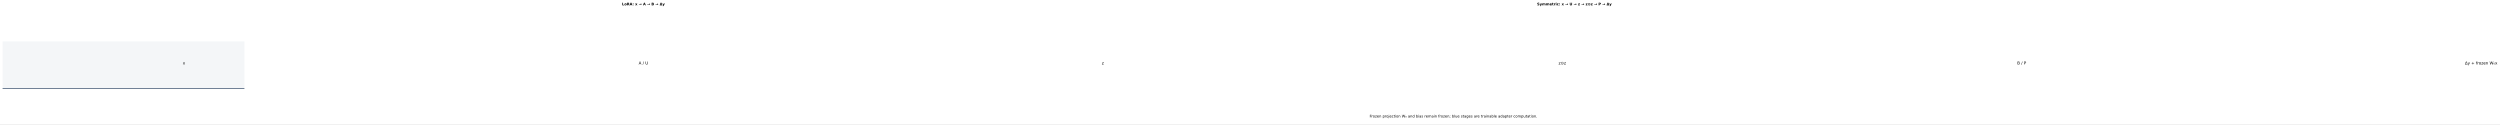
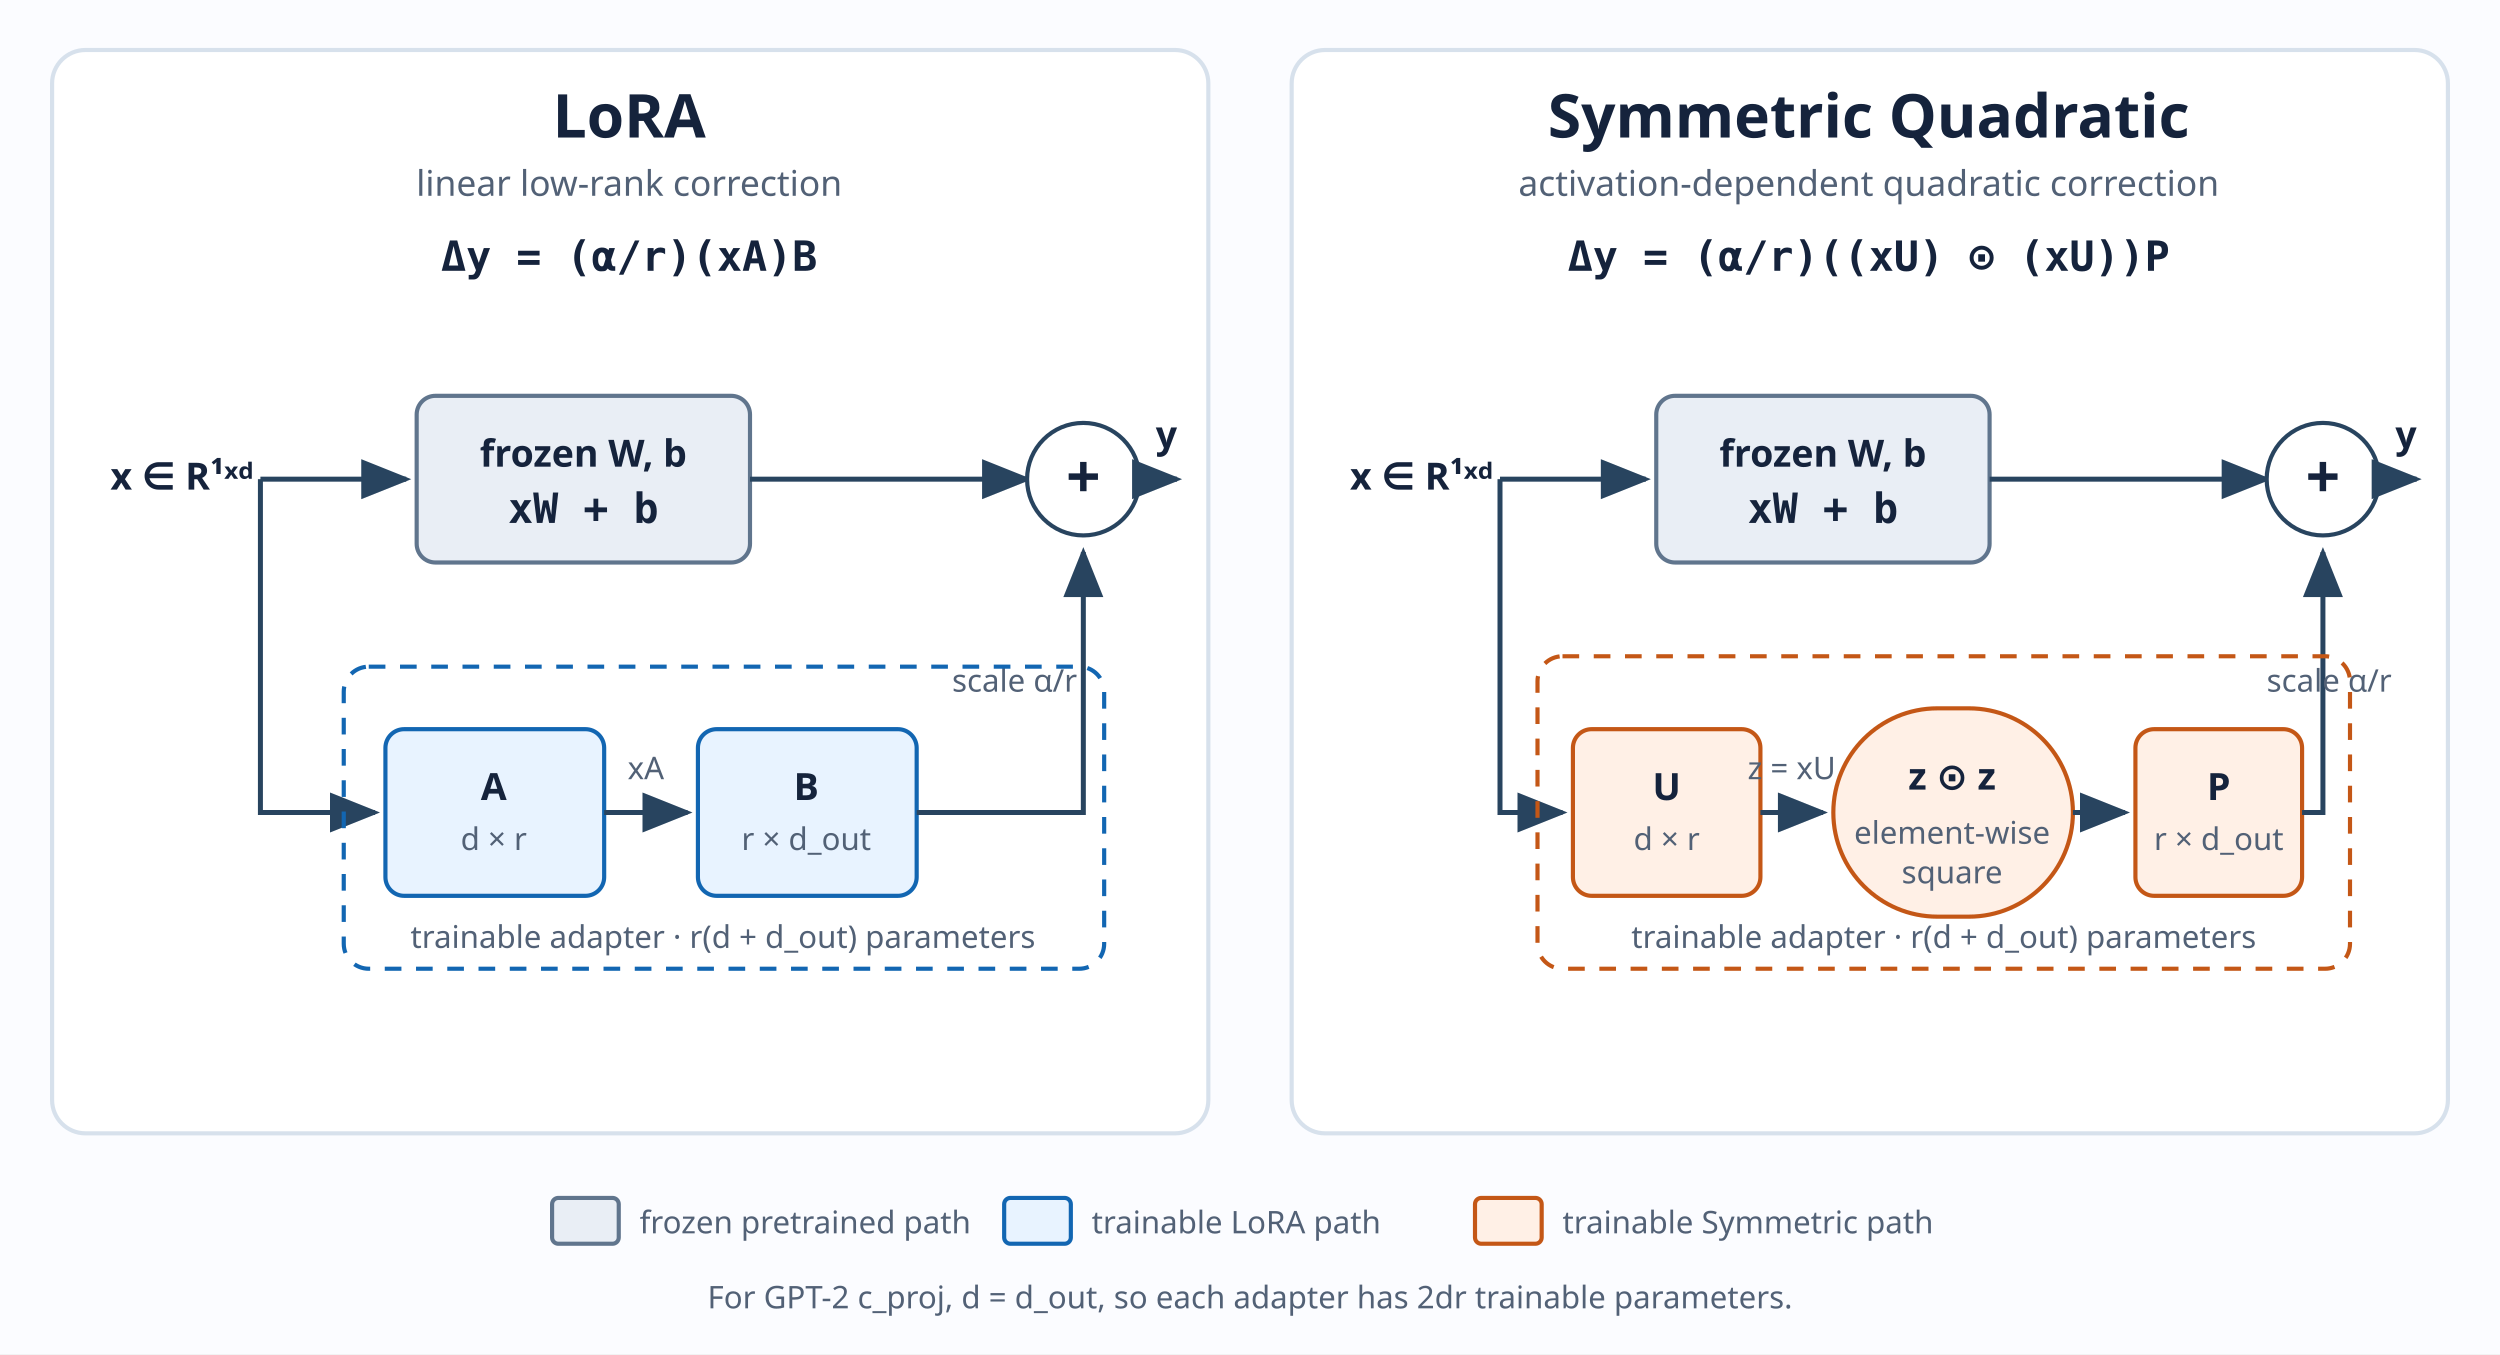
- <svg xmlns="http://www.w3.org/2000/svg" xmlns:xlink="http://www.w3.org/1999/xlink" width="6922.767pt" height="343.55pt" viewBox="0 0 6922.767 343.55" version="1.1">
+ <svg xmlns="http://www.w3.org/2000/svg" viewBox="0 0 1200 650" role="img" aria-labelledby="title desc">
  <defs>
-     <style type="text/css">*{stroke-linejoin: round; stroke-linecap: butt}</style>
+     <marker id="arrow" markerWidth="10" markerHeight="8" refX="9" refY="4" orient="auto">
+       <path d="M0 0L10 4L0 8Z" fill="#28445f" />
+     </marker>
+     <style>
+       .title{font:700 29px system-ui,sans-serif;fill:#15233c}.sub{font:500 17px system-ui,sans-serif;fill:#526176}
+       .label{font:600 18px system-ui,sans-serif;fill:#15233c}.small{font:500 15px system-ui,sans-serif;fill:#526176}
+       .math{font:600 20px ui-monospace,monospace;fill:#15233c}.frozen{fill:#e9eef5;stroke:#60758d;stroke-width:2}
+       .trainL{fill:#e8f3ff;stroke:#1266b2;stroke-width:2}.trainQ{fill:#fff0e6;stroke:#c45716;stroke-width:2}
+       .sum{fill:#fff;stroke:#28445f;stroke-width:2}.wire{fill:none;stroke:#28445f;stroke-width:2.4;marker-end:url(#arrow)}
+       .panel{fill:#fff;stroke:#d7e1ec;stroke-width:2}.dashL{fill:none;stroke:#1266b2;stroke-width:2;stroke-dasharray:8 7}
+       .dashQ{fill:none;stroke:#c45716;stroke-width:2;stroke-dasharray:8 7}
+     </style>
  </defs>
-   <g id="figure_1">
-     <g id="patch_1">
-       <path d="M 0 343.55  L 6922.767 343.55  L 6922.767 0  L 0 0  z " style="fill: #ffffff" />
-     </g>
-     <g id="axes_1">
-       <g id="patch_2">
-         <path d="M 7.2 245.429  L 1011.6 245.429  Q 1038.384 245.429 1038.384 236.558  L 1038.384 114.59  Q 1038.384 105.72 1011.6 105.72  L 7.2 105.72  Q -19.584 105.72 -19.584 114.59  L -19.584 236.558  Q -19.584 245.429 7.2 245.429  z " clip-path="url(#p541d297e95)" style="fill: #f4f6f8; stroke: #183153; stroke-width: 1.5; stroke-linejoin: miter" />
-       </g>
-       <g id="patch_3">
-         <path d="M 1279.44 245.429  L 2283.84 245.429  Q 2310.624 245.429 2310.624 236.558  L 2310.624 114.59  Q 2310.624 105.72 2283.84 105.72  L 1279.44 105.72  Q 1252.656 105.72 1252.656 114.59  L 1252.656 236.558  Q 1252.656 245.429 1279.44 245.429  z " clip-path="url(#p541d297e95)" style="fill: #e9f3ff; stroke: #183153; stroke-width: 1.5; stroke-linejoin: miter" />
-       </g>
-       <g id="patch_4">
-         <path d="M 2551.68 245.429  L 3556.08 245.429  Q 3582.864 245.429 3582.864 236.558  L 3582.864 114.59  Q 3582.864 105.72 3556.08 105.72  L 2551.68 105.72  Q 2524.896 105.72 2524.896 114.59  L 2524.896 236.558  Q 2524.896 245.429 2551.68 245.429  z " clip-path="url(#p541d297e95)" style="fill: #e9f3ff; stroke: #183153; stroke-width: 1.5; stroke-linejoin: miter" />
-       </g>
-       <g id="patch_5">
-         <path d="M 3823.92 245.429  L 4828.32 245.429  Q 4855.104 245.429 4855.104 236.558  L 4855.104 114.59  Q 4855.104 105.72 4828.32 105.72  L 3823.92 105.72  Q 3797.136 105.72 3797.136 114.59  L 3797.136 236.558  Q 3797.136 245.429 3823.92 245.429  z " clip-path="url(#p541d297e95)" style="fill: #e9f3ff; stroke: #183153; stroke-width: 1.5; stroke-linejoin: miter" />
-       </g>
-       <g id="patch_6">
-         <path d="M 5096.16 245.429  L 6100.56 245.429  Q 6127.344 245.429 6127.344 236.558  L 6127.344 114.59  Q 6127.344 105.72 6100.56 105.72  L 5096.16 105.72  Q 5069.376 105.72 5069.376 114.59  L 5069.376 236.558  Q 5069.376 245.429 5096.16 245.429  z " clip-path="url(#p541d297e95)" style="fill: #e9f3ff; stroke: #183153; stroke-width: 1.5; stroke-linejoin: miter" />
-       </g>
-       <g id="patch_7">
-         <path d="M 6368.4 245.429  L 7372.8 245.429  Q 7399.584 245.429 7399.584 236.558  L 7399.584 114.59  Q 7399.584 105.72 7372.8 105.72  L 6368.4 105.72  Q 6341.616 105.72 6341.616 114.59  L 6341.616 236.558  Q 6341.616 245.429 6368.4 245.429  z " clip-path="url(#p541d297e95)" style="fill: #f4f6f8; stroke: #183153; stroke-width: 1.5; stroke-linejoin: miter" />
-       </g>
-       <g id="text_1">
-         <g transform="translate(506.1447 178.4319) scale(0.11 -0.11)">
-           <defs>
-             <path id="DejaVuSans-5b" d="M 3513 3500  L 2247 1797  L 3578 0  L 2900 0  L 1881 1375  L 863 0  L 184 0  L 1544 1831  L 300 3500  L 978 3500  L 1906 2253  L 2834 3500  L 3513 3500  z " transform="scale(0.015625)" />
-           </defs>
-           <use xlink:href="#DejaVuSans-5b" />
-         </g>
-       </g>
-       <g id="text_2">
-         <g transform="translate(1768.504 178.4319) scale(0.11 -0.11)">
-           <defs>
-             <path id="DejaVuSans-24" d="M 2188 4044  L 1331 1722  L 3047 1722  L 2188 4044  z M 1831 4666  L 2547 4666  L 4325 0  L 3669 0  L 3244 1197  L 1141 1197  L 716 0  L 50 0  L 1831 4666  z " transform="scale(0.015625)" />
-             <path id="DejaVuSans-3" transform="scale(0.015625)" />
-             <path id="DejaVuSans-12" d="M 1625 4666  L 2156 4666  L 531 -594  L 0 -594  L 1625 4666  z " transform="scale(0.015625)" />
-             <path id="DejaVuSans-38" d="M 556 4666  L 1191 4666  L 1191 1831  Q 1191 1081 1462 751  Q 1734 422 2344 422  Q 2950 422 3222 751  Q 3494 1081 3494 1831  L 3494 4666  L 4128 4666  L 4128 1753  Q 4128 841 3676 375  Q 3225 -91 2344 -91  Q 1459 -91 1007 375  Q 556 841 556 1753  L 556 4666  z " transform="scale(0.015625)" />
-           </defs>
-           <use xlink:href="#DejaVuSans-24" />
-           <use xlink:href="#DejaVuSans-3" transform="translate(68.40625 0)" />
-           <use xlink:href="#DejaVuSans-12" transform="translate(100.1875 0)" />
-           <use xlink:href="#DejaVuSans-3" transform="translate(133.875 0)" />
-           <use xlink:href="#DejaVuSans-38" transform="translate(165.6562 0)" />
-         </g>
-       </g>
-       <g id="text_3">
-         <g transform="translate(3050.993 178.4319) scale(0.11 -0.11)">
-           <defs>
-             <path id="DejaVuSans-5d" d="M 353 3500  L 3084 3500  L 3084 2975  L 922 459  L 3084 459  L 3084 0  L 275 0  L 275 525  L 2438 3041  L 353 3041  L 353 3500  z " transform="scale(0.015625)" />
-           </defs>
-           <use xlink:href="#DejaVuSans-5d" />
-         </g>
-       </g>
-       <g id="text_4">
-         <g transform="translate(4315.738 178.4319) scale(0.11 -0.11)">
-           <defs>
-             <path id="DejaVuSans-d23" d="M 2350 2403  L 3013 2403  L 3013 1609  L 2350 1609  L 2350 2403  z M 3306 3522  Q 3016 3644 2681 3644  Q 2347 3644 2056 3522  Q 1769 3400 1531 3163  Q 1291 2922 1172 2634  Q 1053 2347 1053 2006  Q 1053 1675 1172 1387  Q 1291 1100 1531 859  Q 1769 622 2056 500  Q 2347 378 2681 378  Q 3016 378 3306 500  Q 3594 622 3831 859  Q 4072 1100 4190 1387  Q 4309 1675 4309 2006  Q 4309 2347 4190 2634  Q 4072 2922 3831 3163  Q 3594 3400 3306 3522  z M 1878 3956  Q 2250 4113 2681 4113  Q 3113 4113 3484 3956  Q 3856 3800 4163 3494  Q 4472 3184 4625 2813  Q 4778 2444 4778 2006  Q 4778 1578 4625 1206  Q 4472 838 4163 528  Q 3856 222 3484 65  Q 3113 -91 2681 -91  Q 2250 -91 1878 65  Q 1506 222 1200 528  Q 891 838 738 1206  Q 584 1578 584 2006  Q 584 2444 738 2813  Q 891 3184 1200 3494  Q 1506 3800 1878 3956  z " transform="scale(0.015625)" />
-           </defs>
-           <use xlink:href="#DejaVuSans-5d" />
-           <use xlink:href="#DejaVuSans-d23" transform="translate(52.48438 0)" />
-           <use xlink:href="#DejaVuSans-5d" transform="translate(136.2812 0)" />
-         </g>
-       </g>
-       <g id="text_5">
-         <g transform="translate(5585.921 178.4319) scale(0.11 -0.11)">
-           <defs>
-             <path id="DejaVuSans-25" d="M 1259 2228  L 1259 519  L 2272 519  Q 2781 519 3026 730  Q 3272 941 3272 1375  Q 3272 1813 3026 2020  Q 2781 2228 2272 2228  L 1259 2228  z M 1259 4147  L 1259 2741  L 2194 2741  Q 2656 2741 2882 2914  Q 3109 3088 3109 3444  Q 3109 3797 2882 3972  Q 2656 4147 2194 4147  L 1259 4147  z M 628 4666  L 2241 4666  Q 2963 4666 3353 4366  Q 3744 4066 3744 3513  Q 3744 3084 3544 2831  Q 3344 2578 2956 2516  Q 3422 2416 3680 2098  Q 3938 1781 3938 1306  Q 3938 681 3513 340  Q 3088 0 2303 0  L 628 0  L 628 4666  z " transform="scale(0.015625)" />
-             <path id="DejaVuSans-33" d="M 1259 4147  L 1259 2394  L 2053 2394  Q 2494 2394 2734 2622  Q 2975 2850 2975 3272  Q 2975 3691 2734 3919  Q 2494 4147 2053 4147  L 1259 4147  z M 628 4666  L 2053 4666  Q 2838 4666 3239 4311  Q 3641 3956 3641 3272  Q 3641 2581 3239 2228  Q 2838 1875 2053 1875  L 1259 1875  L 1259 0  L 628 0  L 628 4666  z " transform="scale(0.015625)" />
-           </defs>
-           <use xlink:href="#DejaVuSans-25" />
-           <use xlink:href="#DejaVuSans-3" transform="translate(68.60938 0)" />
-           <use xlink:href="#DejaVuSans-12" transform="translate(100.3906 0)" />
-           <use xlink:href="#DejaVuSans-3" transform="translate(134.0781 0)" />
-           <use xlink:href="#DejaVuSans-33" transform="translate(165.8594 0)" />
-         </g>
-       </g>
-       <g id="text_6">
-         <g transform="translate(6825.633 178.4323) scale(0.11 -0.11)">
-           <defs>
-             <path id="DejaVuSans-329" d="M 2188 4044  L 906 525  L 3472 525  L 2188 4044  z M 50 0  L 1831 4666  L 2547 4666  L 4325 0  L 50 0  z " transform="scale(0.015625)" />
-             <path id="DejaVuSans-5c" d="M 2059 -325  Q 1816 -950 1584 -1140  Q 1353 -1331 966 -1331  L 506 -1331  L 506 -850  L 844 -850  Q 1081 -850 1212 -737  Q 1344 -625 1503 -206  L 1606 56  L 191 3500  L 800 3500  L 1894 763  L 2988 3500  L 3597 3500  L 2059 -325  z " transform="scale(0.015625)" />
-             <path id="DejaVuSans-e" d="M 2944 4013  L 2944 2272  L 4684 2272  L 4684 1741  L 2944 1741  L 2944 0  L 2419 0  L 2419 1741  L 678 1741  L 678 2272  L 2419 2272  L 2419 4013  L 2944 4013  z " transform="scale(0.015625)" />
-             <path id="DejaVuSans-49" d="M 2375 4863  L 2375 4384  L 1825 4384  Q 1516 4384 1395 4259  Q 1275 4134 1275 3809  L 1275 3500  L 2222 3500  L 2222 3053  L 1275 3053  L 1275 0  L 697 0  L 697 3053  L 147 3053  L 147 3500  L 697 3500  L 697 3744  Q 697 4328 969 4595  Q 1241 4863 1831 4863  L 2375 4863  z " transform="scale(0.015625)" />
-             <path id="DejaVuSans-55" d="M 2631 2963  Q 2534 3019 2420 3045  Q 2306 3072 2169 3072  Q 1681 3072 1420 2755  Q 1159 2438 1159 1844  L 1159 0  L 581 0  L 581 3500  L 1159 3500  L 1159 2956  Q 1341 3275 1631 3429  Q 1922 3584 2338 3584  Q 2397 3584 2469 3576  Q 2541 3569 2628 3553  L 2631 2963  z " transform="scale(0.015625)" />
-             <path id="DejaVuSans-52" d="M 1959 3097  Q 1497 3097 1228 2736  Q 959 2375 959 1747  Q 959 1119 1226 758  Q 1494 397 1959 397  Q 2419 397 2687 759  Q 2956 1122 2956 1747  Q 2956 2369 2687 2733  Q 2419 3097 1959 3097  z M 1959 3584  Q 2709 3584 3137 3096  Q 3566 2609 3566 1747  Q 3566 888 3137 398  Q 2709 -91 1959 -91  Q 1206 -91 779 398  Q 353 888 353 1747  Q 353 2609 779 3096  Q 1206 3584 1959 3584  z " transform="scale(0.015625)" />
-             <path id="DejaVuSans-48" d="M 3597 1894  L 3597 1613  L 953 1613  Q 991 1019 1311 708  Q 1631 397 2203 397  Q 2534 397 2845 478  Q 3156 559 3463 722  L 3463 178  Q 3153 47 2828 -22  Q 2503 -91 2169 -91  Q 1331 -91 842 396  Q 353 884 353 1716  Q 353 2575 817 3079  Q 1281 3584 2069 3584  Q 2775 3584 3186 3129  Q 3597 2675 3597 1894  z M 3022 2063  Q 3016 2534 2758 2815  Q 2500 3097 2075 3097  Q 1594 3097 1305 2825  Q 1016 2553 972 2059  L 3022 2063  z " transform="scale(0.015625)" />
-             <path id="DejaVuSans-51" d="M 3513 2113  L 3513 0  L 2938 0  L 2938 2094  Q 2938 2591 2744 2837  Q 2550 3084 2163 3084  Q 1697 3084 1428 2787  Q 1159 2491 1159 1978  L 1159 0  L 581 0  L 581 3500  L 1159 3500  L 1159 2956  Q 1366 3272 1645 3428  Q 1925 3584 2291 3584  Q 2894 3584 3203 3211  Q 3513 2838 3513 2113  z " transform="scale(0.015625)" />
-             <path id="DejaVuSans-3a" d="M 213 4666  L 850 4666  L 1831 722  L 2809 4666  L 3519 4666  L 4500 722  L 5478 4666  L 6119 4666  L 4947 0  L 4153 0  L 3169 4050  L 2175 0  L 1381 0  L 213 4666  z " transform="scale(0.015625)" />
-             <path id="DejaVuSans-b5b" d="M 1781 2115  Q 1625 2384 1309 2384  Q 994 2384 838 2115  Q 678 1846 678 1309  Q 678 768 838 500  Q 994 231 1309 231  Q 1625 231 1781 500  Q 1941 768 1941 1309  Q 1941 1846 1781 2115  z M 1309 2662  Q 1813 2662 2078 2315  Q 2344 1968 2344 1309  Q 2344 646 2078 299  Q 1813 -47 1309 -47  Q 803 -47 537 299  Q 272 646 272 1309  Q 272 1968 537 2315  Q 803 2662 1309 2662  z " transform="scale(0.015625)" />
-           </defs>
-           <use xlink:href="#DejaVuSans-329" />
-           <use xlink:href="#DejaVuSans-5c" transform="translate(68.40625 0)" />
-           <use xlink:href="#DejaVuSans-3" transform="translate(127.5938 0)" />
-           <use xlink:href="#DejaVuSans-e" transform="translate(159.375 0)" />
-           <use xlink:href="#DejaVuSans-3" transform="translate(243.1719 0)" />
-           <use xlink:href="#DejaVuSans-49" transform="translate(274.9531 0)" />
-           <use xlink:href="#DejaVuSans-55" transform="translate(310.1562 0)" />
-           <use xlink:href="#DejaVuSans-52" transform="translate(349.0625 0)" />
-           <use xlink:href="#DejaVuSans-5d" transform="translate(410.25 0)" />
-           <use xlink:href="#DejaVuSans-48" transform="translate(462.7344 0)" />
-           <use xlink:href="#DejaVuSans-51" transform="translate(524.2656 0)" />
-           <use xlink:href="#DejaVuSans-3" transform="translate(587.6406 0)" />
-           <use xlink:href="#DejaVuSans-3a" transform="translate(619.4219 0)" />
-           <use xlink:href="#DejaVuSans-b5b" transform="translate(718.2969 0)" />
-           <use xlink:href="#DejaVuSans-5b" transform="translate(758.3906 0)" />
-         </g>
-       </g>
-       <g id="text_7">
-         <g transform="translate(1722.419 14.79844) scale(0.1 -0.1)">
-           <defs>
-             <path id="DejaVuSans-Bold-2f" d="M 588 4666  L 1791 4666  L 1791 909  L 3903 909  L 3903 0  L 588 0  L 588 4666  z " transform="scale(0.015625)" />
-             <path id="DejaVuSans-Bold-52" d="M 2203 2784  Q 1831 2784 1636 2517  Q 1441 2250 1441 1747  Q 1441 1244 1636 976  Q 1831 709 2203 709  Q 2569 709 2762 976  Q 2956 1244 2956 1747  Q 2956 2250 2762 2517  Q 2569 2784 2203 2784  z M 2203 3584  Q 3106 3584 3614 3096  Q 4122 2609 4122 1747  Q 4122 884 3614 396  Q 3106 -91 2203 -91  Q 1297 -91 786 396  Q 275 884 275 1747  Q 275 2609 786 3096  Q 1297 3584 2203 3584  z " transform="scale(0.015625)" />
-             <path id="DejaVuSans-Bold-35" d="M 2297 2597  Q 2675 2597 2839 2737  Q 3003 2878 3003 3200  Q 3003 3519 2839 3656  Q 2675 3794 2297 3794  L 1791 3794  L 1791 2597  L 2297 2597  z M 1791 1766  L 1791 0  L 588 0  L 588 4666  L 2425 4666  Q 3347 4666 3776 4356  Q 4206 4047 4206 3378  Q 4206 2916 3982 2619  Q 3759 2322 3309 2181  Q 3556 2125 3751 1926  Q 3947 1728 4147 1325  L 4800 0  L 3519 0  L 2950 1159  Q 2778 1509 2601 1637  Q 2425 1766 2131 1766  L 1791 1766  z " transform="scale(0.015625)" />
-             <path id="DejaVuSans-Bold-24" d="M 3419 850  L 1538 850  L 1241 0  L 31 0  L 1759 4666  L 3194 4666  L 4922 0  L 3713 0  L 3419 850  z M 1838 1716  L 3116 1716  L 2478 3572  L 1838 1716  z " transform="scale(0.015625)" />
-             <path id="DejaVuSans-Bold-1d" d="M 716 3500  L 1844 3500  L 1844 2291  L 716 2291  L 716 3500  z M 716 1209  L 1844 1209  L 1844 0  L 716 0  L 716 1209  z " transform="scale(0.015625)" />
-             <path id="DejaVuSans-Bold-3" transform="scale(0.015625)" />
-             <path id="DejaVuSans-Bold-5b" d="M 1422 1791  L 159 3500  L 1344 3500  L 2059 2463  L 2784 3500  L 3969 3500  L 2706 1797  L 4031 0  L 2847 0  L 2059 1106  L 1281 0  L 97 0  L 1422 1791  z " transform="scale(0.015625)" />
-             <path id="DejaVuSans-Bold-c1c" d="M 5050 2225  L 5050 1788  L 3822 559  L 3369 1013  L 3988 1631  L 366 1631  L 366 2381  L 3988 2381  L 3369 3000  L 3822 3453  L 5050 2225  z " transform="scale(0.015625)" />
-             <path id="DejaVuSans-Bold-25" d="M 2456 2859  Q 2741 2859 2887 2984  Q 3034 3109 3034 3353  Q 3034 3594 2887 3720  Q 2741 3847 2456 3847  L 1791 3847  L 1791 2859  L 2456 2859  z M 2497 819  Q 2859 819 3042 972  Q 3225 1125 3225 1434  Q 3225 1738 3044 1889  Q 2863 2041 2497 2041  L 1791 2041  L 1791 819  L 2497 819  z M 3616 2497  Q 4003 2384 4215 2081  Q 4428 1778 4428 1338  Q 4428 663 3972 331  Q 3516 0 2584 0  L 588 0  L 588 4666  L 2394 4666  Q 3366 4666 3802 4372  Q 4238 4078 4238 3431  Q 4238 3091 4078 2852  Q 3919 2613 3616 2497  z " transform="scale(0.015625)" />
-             <path id="DejaVuSans-Bold-329" d="M 4922 0  L 31 0  L 1759 4666  L 3194 4666  L 4922 0  z M 1559 909  L 3384 909  L 2478 3572  L 1559 909  z " transform="scale(0.015625)" />
-             <path id="DejaVuSans-Bold-5c" d="M 78 3500  L 1197 3500  L 2138 1125  L 2938 3500  L 4056 3500  L 2584 -331  Q 2363 -916 2067 -1148  Q 1772 -1381 1288 -1381  L 641 -1381  L 641 -647  L 991 -647  Q 1275 -647 1404 -556  Q 1534 -466 1606 -231  L 1638 -134  L 78 3500  z " transform="scale(0.015625)" />
-           </defs>
-           <use xlink:href="#DejaVuSans-Bold-2f" />
-           <use xlink:href="#DejaVuSans-Bold-52" transform="translate(63.71875 0)" />
-           <use xlink:href="#DejaVuSans-Bold-35" transform="translate(132.4219 0)" />
-           <use xlink:href="#DejaVuSans-Bold-24" transform="translate(209.4219 0)" />
-           <use xlink:href="#DejaVuSans-Bold-1d" transform="translate(288.6719 0)" />
-           <use xlink:href="#DejaVuSans-Bold-3" transform="translate(328.6562 0)" />
-           <use xlink:href="#DejaVuSans-Bold-5b" transform="translate(363.4688 0)" />
-           <use xlink:href="#DejaVuSans-Bold-3" transform="translate(427.9688 0)" />
-           <use xlink:href="#DejaVuSans-Bold-c1c" transform="translate(462.7812 0)" />
-           <use xlink:href="#DejaVuSans-Bold-3" transform="translate(546.5781 0)" />
-           <use xlink:href="#DejaVuSans-Bold-24" transform="translate(581.3906 0)" />
-           <use xlink:href="#DejaVuSans-Bold-3" transform="translate(658.7812 0)" />
-           <use xlink:href="#DejaVuSans-Bold-c1c" transform="translate(693.5938 0)" />
-           <use xlink:href="#DejaVuSans-Bold-3" transform="translate(777.3906 0)" />
-           <use xlink:href="#DejaVuSans-Bold-25" transform="translate(812.2031 0)" />
-           <use xlink:href="#DejaVuSans-Bold-3" transform="translate(888.4219 0)" />
-           <use xlink:href="#DejaVuSans-Bold-c1c" transform="translate(923.2344 0)" />
-           <use xlink:href="#DejaVuSans-Bold-3" transform="translate(1007.031 0)" />
-           <use xlink:href="#DejaVuSans-Bold-329" transform="translate(1041.844 0)" />
-           <use xlink:href="#DejaVuSans-Bold-5c" transform="translate(1119.234 0)" />
-         </g>
-       </g>
-       <g id="text_8">
-         <g transform="translate(4256.3 14.79844) scale(0.1 -0.1)">
-           <defs>
-             <path id="DejaVuSans-Bold-36" d="M 3834 4519  L 3834 3531  Q 3450 3703 3084 3790  Q 2719 3878 2394 3878  Q 1963 3878 1756 3759  Q 1550 3641 1550 3391  Q 1550 3203 1689 3098  Q 1828 2994 2194 2919  L 2706 2816  Q 3484 2659 3812 2340  Q 4141 2022 4141 1434  Q 4141 663 3683 286  Q 3225 -91 2284 -91  Q 1841 -91 1394 -6  Q 947 78 500 244  L 500 1259  Q 947 1022 1364 901  Q 1781 781 2169 781  Q 2563 781 2772 912  Q 2981 1044 2981 1288  Q 2981 1506 2839 1625  Q 2697 1744 2272 1838  L 1806 1941  Q 1106 2091 782 2419  Q 459 2747 459 3303  Q 459 4000 909 4375  Q 1359 4750 2203 4750  Q 2588 4750 2994 4692  Q 3400 4634 3834 4519  z " transform="scale(0.015625)" />
-             <path id="DejaVuSans-Bold-50" d="M 3781 2919  Q 3994 3244 4286 3414  Q 4578 3584 4928 3584  Q 5531 3584 5847 3212  Q 6163 2841 6163 2131  L 6163 0  L 5038 0  L 5038 1825  Q 5041 1866 5042 1909  Q 5044 1953 5044 2034  Q 5044 2406 4934 2573  Q 4825 2741 4581 2741  Q 4263 2741 4089 2478  Q 3916 2216 3909 1719  L 3909 0  L 2784 0  L 2784 1825  Q 2784 2406 2684 2573  Q 2584 2741 2328 2741  Q 2006 2741 1831 2477  Q 1656 2213 1656 1722  L 1656 0  L 531 0  L 531 3500  L 1656 3500  L 1656 2988  Q 1863 3284 2130 3434  Q 2397 3584 2719 3584  Q 3081 3584 3359 3409  Q 3638 3234 3781 2919  z " transform="scale(0.015625)" />
-             <path id="DejaVuSans-Bold-48" d="M 4031 1759  L 4031 1441  L 1416 1441  Q 1456 1047 1700 850  Q 1944 653 2381 653  Q 2734 653 3104 758  Q 3475 863 3866 1075  L 3866 213  Q 3469 63 3072 -14  Q 2675 -91 2278 -91  Q 1328 -91 801 392  Q 275 875 275 1747  Q 275 2603 792 3093  Q 1309 3584 2216 3584  Q 3041 3584 3536 3087  Q 4031 2591 4031 1759  z M 2881 2131  Q 2881 2450 2695 2645  Q 2509 2841 2209 2841  Q 1884 2841 1681 2658  Q 1478 2475 1428 2131  L 2881 2131  z " transform="scale(0.015625)" />
-             <path id="DejaVuSans-Bold-57" d="M 1759 4494  L 1759 3500  L 2913 3500  L 2913 2700  L 1759 2700  L 1759 1216  Q 1759 972 1856 886  Q 1953 800 2241 800  L 2816 800  L 2816 0  L 1856 0  Q 1194 0 917 276  Q 641 553 641 1216  L 641 2700  L 84 2700  L 84 3500  L 641 3500  L 641 4494  L 1759 4494  z " transform="scale(0.015625)" />
-             <path id="DejaVuSans-Bold-55" d="M 3138 2547  Q 2991 2616 2845 2648  Q 2700 2681 2553 2681  Q 2122 2681 1889 2404  Q 1656 2128 1656 1613  L 1656 0  L 538 0  L 538 3500  L 1656 3500  L 1656 2925  Q 1872 3269 2151 3426  Q 2431 3584 2822 3584  Q 2878 3584 2943 3579  Q 3009 3575 3134 3559  L 3138 2547  z " transform="scale(0.015625)" />
-             <path id="DejaVuSans-Bold-4c" d="M 538 3500  L 1656 3500  L 1656 0  L 538 0  L 538 3500  z M 538 4863  L 1656 4863  L 1656 3950  L 538 3950  L 538 4863  z " transform="scale(0.015625)" />
-             <path id="DejaVuSans-Bold-46" d="M 3366 3391  L 3366 2478  Q 3138 2634 2908 2709  Q 2678 2784 2431 2784  Q 1963 2784 1702 2511  Q 1441 2238 1441 1747  Q 1441 1256 1702 982  Q 1963 709 2431 709  Q 2694 709 2930 787  Q 3166 866 3366 1019  L 3366 103  Q 3103 6 2833 -42  Q 2563 -91 2291 -91  Q 1344 -91 809 395  Q 275 881 275 1747  Q 275 2613 809 3098  Q 1344 3584 2291 3584  Q 2566 3584 2833 3536  Q 3100 3488 3366 3391  z " transform="scale(0.015625)" />
-             <path id="DejaVuSans-Bold-38" d="M 588 4666  L 1791 4666  L 1791 1869  Q 1791 1291 1980 1042  Q 2169 794 2597 794  Q 3028 794 3217 1042  Q 3406 1291 3406 1869  L 3406 4666  L 4609 4666  L 4609 1869  Q 4609 878 4112 393  Q 3616 -91 2597 -91  Q 1581 -91 1084 393  Q 588 878 588 1869  L 588 4666  z " transform="scale(0.015625)" />
-             <path id="DejaVuSans-Bold-5d" d="M 366 3500  L 3419 3500  L 3419 2719  L 1575 800  L 3419 800  L 3419 0  L 288 0  L 288 781  L 2131 2700  L 366 2700  L 366 3500  z " transform="scale(0.015625)" />
-             <path id="DejaVuSans-Bold-d23" d="M 2119 2616  L 3244 2616  L 3244 1406  L 2119 1406  L 2119 2616  z M 3247 3378  Q 2984 3488 2681 3488  Q 2378 3488 2116 3378  Q 1856 3269 1641 3053  Q 1422 2834 1315 2575  Q 1209 2316 1209 2006  Q 1209 1706 1315 1447  Q 1422 1188 1641 969  Q 1856 753 2116 644  Q 2378 534 2681 534  Q 2984 534 3247 644  Q 3506 753 3722 969  Q 3941 1188 4047 1447  Q 4153 1706 4153 2006  Q 4153 2316 4047 2575  Q 3941 2834 3722 3053  Q 3506 3269 3247 3378  z M 1878 3956  Q 2250 4113 2681 4113  Q 3113 4113 3484 3956  Q 3856 3800 4163 3494  Q 4472 3184 4625 2813  Q 4778 2444 4778 2006  Q 4778 1578 4625 1206  Q 4472 838 4163 528  Q 3856 222 3484 65  Q 3113 -91 2681 -91  Q 2250 -91 1878 65  Q 1506 222 1200 528  Q 891 838 738 1206  Q 584 1578 584 2006  Q 584 2444 738 2813  Q 891 3184 1200 3494  Q 1506 3800 1878 3956  z " transform="scale(0.015625)" />
-             <path id="DejaVuSans-Bold-33" d="M 588 4666  L 2584 4666  Q 3475 4666 3951 4270  Q 4428 3875 4428 3144  Q 4428 2409 3951 2014  Q 3475 1619 2584 1619  L 1791 1619  L 1791 0  L 588 0  L 588 4666  z M 1791 3794  L 1791 2491  L 2456 2491  Q 2806 2491 2997 2661  Q 3188 2831 3188 3144  Q 3188 3456 2997 3625  Q 2806 3794 2456 3794  L 1791 3794  z " transform="scale(0.015625)" />
-           </defs>
-           <use xlink:href="#DejaVuSans-Bold-36" />
-           <use xlink:href="#DejaVuSans-Bold-5c" transform="translate(72.01562 0)" />
-           <use xlink:href="#DejaVuSans-Bold-50" transform="translate(137.2031 0)" />
-           <use xlink:href="#DejaVuSans-Bold-50" transform="translate(241.4062 0)" />
-           <use xlink:href="#DejaVuSans-Bold-48" transform="translate(345.6094 0)" />
-           <use xlink:href="#DejaVuSans-Bold-57" transform="translate(413.4375 0)" />
-           <use xlink:href="#DejaVuSans-Bold-55" transform="translate(461.2344 0)" />
-           <use xlink:href="#DejaVuSans-Bold-4c" transform="translate(510.5469 0)" />
-           <use xlink:href="#DejaVuSans-Bold-46" transform="translate(544.8281 0)" />
-           <use xlink:href="#DejaVuSans-Bold-1d" transform="translate(604.1094 0)" />
-           <use xlink:href="#DejaVuSans-Bold-3" transform="translate(644.0938 0)" />
-           <use xlink:href="#DejaVuSans-Bold-5b" transform="translate(678.9062 0)" />
-           <use xlink:href="#DejaVuSans-Bold-3" transform="translate(743.4062 0)" />
-           <use xlink:href="#DejaVuSans-Bold-c1c" transform="translate(778.2188 0)" />
-           <use xlink:href="#DejaVuSans-Bold-3" transform="translate(862.0156 0)" />
-           <use xlink:href="#DejaVuSans-Bold-38" transform="translate(896.8281 0)" />
-           <use xlink:href="#DejaVuSans-Bold-3" transform="translate(978.0312 0)" />
-           <use xlink:href="#DejaVuSans-Bold-c1c" transform="translate(1012.844 0)" />
-           <use xlink:href="#DejaVuSans-Bold-3" transform="translate(1096.641 0)" />
-           <use xlink:href="#DejaVuSans-Bold-5d" transform="translate(1131.453 0)" />
-           <use xlink:href="#DejaVuSans-Bold-3" transform="translate(1189.656 0)" />
-           <use xlink:href="#DejaVuSans-Bold-c1c" transform="translate(1224.469 0)" />
-           <use xlink:href="#DejaVuSans-Bold-3" transform="translate(1308.266 0)" />
-           <use xlink:href="#DejaVuSans-Bold-5d" transform="translate(1343.078 0)" />
-           <use xlink:href="#DejaVuSans-Bold-d23" transform="translate(1401.281 0)" />
-           <use xlink:href="#DejaVuSans-Bold-5d" transform="translate(1485.078 0)" />
-           <use xlink:href="#DejaVuSans-Bold-3" transform="translate(1543.281 0)" />
-           <use xlink:href="#DejaVuSans-Bold-c1c" transform="translate(1578.094 0)" />
-           <use xlink:href="#DejaVuSans-Bold-3" transform="translate(1661.891 0)" />
-           <use xlink:href="#DejaVuSans-Bold-33" transform="translate(1696.703 0)" />
-           <use xlink:href="#DejaVuSans-Bold-3" transform="translate(1770 0)" />
-           <use xlink:href="#DejaVuSans-Bold-c1c" transform="translate(1804.812 0)" />
-           <use xlink:href="#DejaVuSans-Bold-3" transform="translate(1888.609 0)" />
-           <use xlink:href="#DejaVuSans-Bold-329" transform="translate(1923.422 0)" />
-           <use xlink:href="#DejaVuSans-Bold-5c" transform="translate(2000.812 0)" />
-         </g>
-       </g>
-       <g id="text_9">
-         <g transform="translate(3792.452 325.2624) scale(0.1 -0.1)">
-           <defs>
-             <path id="DejaVuSans-29" d="M 628 4666  L 3309 4666  L 3309 4134  L 1259 4134  L 1259 2759  L 3109 2759  L 3109 2228  L 1259 2228  L 1259 0  L 628 0  L 628 4666  z " transform="scale(0.015625)" />
-             <path id="DejaVuSans-53" d="M 1159 525  L 1159 -1331  L 581 -1331  L 581 3500  L 1159 3500  L 1159 2969  Q 1341 3281 1617 3432  Q 1894 3584 2278 3584  Q 2916 3584 3314 3078  Q 3713 2572 3713 1747  Q 3713 922 3314 415  Q 2916 -91 2278 -91  Q 1894 -91 1617 61  Q 1341 213 1159 525  z M 3116 1747  Q 3116 2381 2855 2742  Q 2594 3103 2138 3103  Q 1681 3103 1420 2742  Q 1159 2381 1159 1747  Q 1159 1113 1420 752  Q 1681 391 2138 391  Q 2594 391 2855 752  Q 3116 1113 3116 1747  z " transform="scale(0.015625)" />
-             <path id="DejaVuSans-4d" d="M 603 3500  L 1178 3500  L 1178 -63  Q 1178 -731 923 -1031  Q 669 -1331 103 -1331  L -116 -1331  L -116 -844  L 38 -844  Q 366 -844 484 -692  Q 603 -541 603 -63  L 603 3500  z M 603 4863  L 1178 4863  L 1178 4134  L 603 4134  L 603 4863  z " transform="scale(0.015625)" />
-             <path id="DejaVuSans-46" d="M 3122 3366  L 3122 2828  Q 2878 2963 2633 3030  Q 2388 3097 2138 3097  Q 1578 3097 1268 2742  Q 959 2388 959 1747  Q 959 1106 1268 751  Q 1578 397 2138 397  Q 2388 397 2633 464  Q 2878 531 3122 666  L 3122 134  Q 2881 22 2623 -34  Q 2366 -91 2075 -91  Q 1284 -91 818 406  Q 353 903 353 1747  Q 353 2603 823 3093  Q 1294 3584 2113 3584  Q 2378 3584 2631 3529  Q 2884 3475 3122 3366  z " transform="scale(0.015625)" />
-             <path id="DejaVuSans-57" d="M 1172 4494  L 1172 3500  L 2356 3500  L 2356 3053  L 1172 3053  L 1172 1153  Q 1172 725 1289 603  Q 1406 481 1766 481  L 2356 481  L 2356 0  L 1766 0  Q 1100 0 847 248  Q 594 497 594 1153  L 594 3053  L 172 3053  L 172 3500  L 594 3500  L 594 4494  L 1172 4494  z " transform="scale(0.015625)" />
-             <path id="DejaVuSans-4c" d="M 603 3500  L 1178 3500  L 1178 0  L 603 0  L 603 3500  z M 603 4863  L 1178 4863  L 1178 4134  L 603 4134  L 603 4863  z " transform="scale(0.015625)" />
-             <path id="DejaVuSans-44" d="M 2194 1759  Q 1497 1759 1228 1600  Q 959 1441 959 1056  Q 959 750 1161 570  Q 1363 391 1709 391  Q 2188 391 2477 730  Q 2766 1069 2766 1631  L 2766 1759  L 2194 1759  z M 3341 1997  L 3341 0  L 2766 0  L 2766 531  Q 2569 213 2275 61  Q 1981 -91 1556 -91  Q 1019 -91 701 211  Q 384 513 384 1019  Q 384 1609 779 1909  Q 1175 2209 1959 2209  L 2766 2209  L 2766 2266  Q 2766 2663 2505 2880  Q 2244 3097 1772 3097  Q 1472 3097 1187 3025  Q 903 2953 641 2809  L 641 3341  Q 956 3463 1253 3523  Q 1550 3584 1831 3584  Q 2591 3584 2966 3190  Q 3341 2797 3341 1997  z " transform="scale(0.015625)" />
-             <path id="DejaVuSans-47" d="M 2906 2969  L 2906 4863  L 3481 4863  L 3481 0  L 2906 0  L 2906 525  Q 2725 213 2448 61  Q 2172 -91 1784 -91  Q 1150 -91 751 415  Q 353 922 353 1747  Q 353 2572 751 3078  Q 1150 3584 1784 3584  Q 2172 3584 2448 3432  Q 2725 3281 2906 2969  z M 947 1747  Q 947 1113 1208 752  Q 1469 391 1925 391  Q 2381 391 2643 752  Q 2906 1113 2906 1747  Q 2906 2381 2643 2742  Q 2381 3103 1925 3103  Q 1469 3103 1208 2742  Q 947 2381 947 1747  z " transform="scale(0.015625)" />
-             <path id="DejaVuSans-45" d="M 3116 1747  Q 3116 2381 2855 2742  Q 2594 3103 2138 3103  Q 1681 3103 1420 2742  Q 1159 2381 1159 1747  Q 1159 1113 1420 752  Q 1681 391 2138 391  Q 2594 391 2855 752  Q 3116 1113 3116 1747  z M 1159 2969  Q 1341 3281 1617 3432  Q 1894 3584 2278 3584  Q 2916 3584 3314 3078  Q 3713 2572 3713 1747  Q 3713 922 3314 415  Q 2916 -91 2278 -91  Q 1894 -91 1617 61  Q 1341 213 1159 525  L 1159 0  L 581 0  L 581 4863  L 1159 4863  L 1159 2969  z " transform="scale(0.015625)" />
-             <path id="DejaVuSans-56" d="M 2834 3397  L 2834 2853  Q 2591 2978 2328 3040  Q 2066 3103 1784 3103  Q 1356 3103 1142 2972  Q 928 2841 928 2578  Q 928 2378 1081 2264  Q 1234 2150 1697 2047  L 1894 2003  Q 2506 1872 2764 1633  Q 3022 1394 3022 966  Q 3022 478 2636 193  Q 2250 -91 1575 -91  Q 1294 -91 989 -36  Q 684 19 347 128  L 347 722  Q 666 556 975 473  Q 1284 391 1588 391  Q 1994 391 2212 530  Q 2431 669 2431 922  Q 2431 1156 2273 1281  Q 2116 1406 1581 1522  L 1381 1569  Q 847 1681 609 1914  Q 372 2147 372 2553  Q 372 3047 722 3315  Q 1072 3584 1716 3584  Q 2034 3584 2315 3537  Q 2597 3491 2834 3397  z " transform="scale(0.015625)" />
-             <path id="DejaVuSans-50" d="M 3328 2828  Q 3544 3216 3844 3400  Q 4144 3584 4550 3584  Q 5097 3584 5394 3201  Q 5691 2819 5691 2113  L 5691 0  L 5113 0  L 5113 2094  Q 5113 2597 4934 2840  Q 4756 3084 4391 3084  Q 3944 3084 3684 2787  Q 3425 2491 3425 1978  L 3425 0  L 2847 0  L 2847 2094  Q 2847 2600 2669 2842  Q 2491 3084 2119 3084  Q 1678 3084 1418 2786  Q 1159 2488 1159 1978  L 1159 0  L 581 0  L 581 3500  L 1159 3500  L 1159 2956  Q 1356 3278 1631 3431  Q 1906 3584 2284 3584  Q 2666 3584 2933 3390  Q 3200 3197 3328 2828  z " transform="scale(0.015625)" />
-             <path id="DejaVuSans-1e" d="M 750 3309  L 1409 3309  L 1409 2516  L 750 2516  L 750 3309  z M 750 794  L 1409 794  L 1409 256  L 897 -744  L 494 -744  L 750 256  L 750 794  z " transform="scale(0.015625)" />
-             <path id="DejaVuSans-4f" d="M 603 4863  L 1178 4863  L 1178 0  L 603 0  L 603 4863  z " transform="scale(0.015625)" />
-             <path id="DejaVuSans-58" d="M 544 1381  L 544 3500  L 1119 3500  L 1119 1403  Q 1119 906 1312 657  Q 1506 409 1894 409  Q 2359 409 2629 706  Q 2900 1003 2900 1516  L 2900 3500  L 3475 3500  L 3475 0  L 2900 0  L 2900 538  Q 2691 219 2414 64  Q 2138 -91 1772 -91  Q 1169 -91 856 284  Q 544 659 544 1381  z M 1991 3584  L 1991 3584  z " transform="scale(0.015625)" />
-             <path id="DejaVuSans-4a" d="M 2906 1791  Q 2906 2416 2648 2759  Q 2391 3103 1925 3103  Q 1463 3103 1205 2759  Q 947 2416 947 1791  Q 947 1169 1205 825  Q 1463 481 1925 481  Q 2391 481 2648 825  Q 2906 1169 2906 1791  z M 3481 434  Q 3481 -459 3084 -895  Q 2688 -1331 1869 -1331  Q 1566 -1331 1297 -1286  Q 1028 -1241 775 -1147  L 775 -588  Q 1028 -725 1275 -790  Q 1522 -856 1778 -856  Q 2344 -856 2625 -561  Q 2906 -266 2906 331  L 2906 616  Q 2728 306 2450 153  Q 2172 0 1784 0  Q 1141 0 747 490  Q 353 981 353 1791  Q 353 2603 747 3093  Q 1141 3584 1784 3584  Q 2172 3584 2450 3431  Q 2728 3278 2906 2969  L 2906 3500  L 3481 3500  L 3481 434  z " transform="scale(0.015625)" />
-             <path id="DejaVuSans-11" d="M 684 794  L 1344 794  L 1344 0  L 684 0  L 684 794  z " transform="scale(0.015625)" />
-           </defs>
-           <use xlink:href="#DejaVuSans-29" />
-           <use xlink:href="#DejaVuSans-55" transform="translate(50.23438 0)" />
-           <use xlink:href="#DejaVuSans-52" transform="translate(89.14062 0)" />
-           <use xlink:href="#DejaVuSans-5d" transform="translate(150.3281 0)" />
-           <use xlink:href="#DejaVuSans-48" transform="translate(202.8125 0)" />
-           <use xlink:href="#DejaVuSans-51" transform="translate(264.3438 0)" />
-           <use xlink:href="#DejaVuSans-3" transform="translate(327.7188 0)" />
-           <use xlink:href="#DejaVuSans-53" transform="translate(359.5 0)" />
-           <use xlink:href="#DejaVuSans-55" transform="translate(422.9844 0)" />
-           <use xlink:href="#DejaVuSans-52" transform="translate(461.8906 0)" />
-           <use xlink:href="#DejaVuSans-4d" transform="translate(523.0781 0)" />
-           <use xlink:href="#DejaVuSans-48" transform="translate(550.8594 0)" />
-           <use xlink:href="#DejaVuSans-46" transform="translate(612.3906 0)" />
-           <use xlink:href="#DejaVuSans-57" transform="translate(667.375 0)" />
-           <use xlink:href="#DejaVuSans-4c" transform="translate(706.5781 0)" />
-           <use xlink:href="#DejaVuSans-52" transform="translate(734.3594 0)" />
-           <use xlink:href="#DejaVuSans-51" transform="translate(795.5469 0)" />
-           <use xlink:href="#DejaVuSans-3" transform="translate(858.9219 0)" />
-           <use xlink:href="#DejaVuSans-3a" transform="translate(890.7031 0)" />
-           <use xlink:href="#DejaVuSans-b5b" transform="translate(989.5781 0)" />
-           <use xlink:href="#DejaVuSans-3" transform="translate(1029.672 0)" />
-           <use xlink:href="#DejaVuSans-44" transform="translate(1061.453 0)" />
-           <use xlink:href="#DejaVuSans-51" transform="translate(1122.734 0)" />
-           <use xlink:href="#DejaVuSans-47" transform="translate(1186.109 0)" />
-           <use xlink:href="#DejaVuSans-3" transform="translate(1249.594 0)" />
-           <use xlink:href="#DejaVuSans-45" transform="translate(1281.375 0)" />
-           <use xlink:href="#DejaVuSans-4c" transform="translate(1344.859 0)" />
-           <use xlink:href="#DejaVuSans-44" transform="translate(1372.641 0)" />
-           <use xlink:href="#DejaVuSans-56" transform="translate(1433.922 0)" />
-           <use xlink:href="#DejaVuSans-3" transform="translate(1486.016 0)" />
-           <use xlink:href="#DejaVuSans-55" transform="translate(1517.797 0)" />
-           <use xlink:href="#DejaVuSans-48" transform="translate(1556.703 0)" />
-           <use xlink:href="#DejaVuSans-50" transform="translate(1618.234 0)" />
-           <use xlink:href="#DejaVuSans-44" transform="translate(1715.641 0)" />
-           <use xlink:href="#DejaVuSans-4c" transform="translate(1776.922 0)" />
-           <use xlink:href="#DejaVuSans-51" transform="translate(1804.703 0)" />
-           <use xlink:href="#DejaVuSans-3" transform="translate(1868.078 0)" />
-           <use xlink:href="#DejaVuSans-49" transform="translate(1899.859 0)" />
-           <use xlink:href="#DejaVuSans-55" transform="translate(1935.062 0)" />
-           <use xlink:href="#DejaVuSans-52" transform="translate(1973.969 0)" />
-           <use xlink:href="#DejaVuSans-5d" transform="translate(2035.156 0)" />
-           <use xlink:href="#DejaVuSans-48" transform="translate(2087.641 0)" />
-           <use xlink:href="#DejaVuSans-51" transform="translate(2149.172 0)" />
-           <use xlink:href="#DejaVuSans-1e" transform="translate(2212.547 0)" />
-           <use xlink:href="#DejaVuSans-3" transform="translate(2246.234 0)" />
-           <use xlink:href="#DejaVuSans-45" transform="translate(2278.016 0)" />
-           <use xlink:href="#DejaVuSans-4f" transform="translate(2341.5 0)" />
-           <use xlink:href="#DejaVuSans-58" transform="translate(2369.281 0)" />
-           <use xlink:href="#DejaVuSans-48" transform="translate(2432.656 0)" />
-           <use xlink:href="#DejaVuSans-3" transform="translate(2494.188 0)" />
-           <use xlink:href="#DejaVuSans-56" transform="translate(2525.969 0)" />
-           <use xlink:href="#DejaVuSans-57" transform="translate(2578.062 0)" />
-           <use xlink:href="#DejaVuSans-44" transform="translate(2617.266 0)" />
-           <use xlink:href="#DejaVuSans-4a" transform="translate(2678.547 0)" />
-           <use xlink:href="#DejaVuSans-48" transform="translate(2742.031 0)" />
-           <use xlink:href="#DejaVuSans-56" transform="translate(2803.562 0)" />
-           <use xlink:href="#DejaVuSans-3" transform="translate(2855.656 0)" />
-           <use xlink:href="#DejaVuSans-44" transform="translate(2887.438 0)" />
-           <use xlink:href="#DejaVuSans-55" transform="translate(2948.719 0)" />
-           <use xlink:href="#DejaVuSans-48" transform="translate(2987.625 0)" />
-           <use xlink:href="#DejaVuSans-3" transform="translate(3049.156 0)" />
-           <use xlink:href="#DejaVuSans-57" transform="translate(3080.938 0)" />
-           <use xlink:href="#DejaVuSans-55" transform="translate(3120.141 0)" />
-           <use xlink:href="#DejaVuSans-44" transform="translate(3161.25 0)" />
-           <use xlink:href="#DejaVuSans-4c" transform="translate(3222.531 0)" />
-           <use xlink:href="#DejaVuSans-51" transform="translate(3250.312 0)" />
-           <use xlink:href="#DejaVuSans-44" transform="translate(3313.688 0)" />
-           <use xlink:href="#DejaVuSans-45" transform="translate(3374.969 0)" />
-           <use xlink:href="#DejaVuSans-4f" transform="translate(3438.453 0)" />
-           <use xlink:href="#DejaVuSans-48" transform="translate(3466.234 0)" />
-           <use xlink:href="#DejaVuSans-3" transform="translate(3527.766 0)" />
-           <use xlink:href="#DejaVuSans-44" transform="translate(3559.547 0)" />
-           <use xlink:href="#DejaVuSans-47" transform="translate(3620.828 0)" />
-           <use xlink:href="#DejaVuSans-44" transform="translate(3684.312 0)" />
-           <use xlink:href="#DejaVuSans-53" transform="translate(3745.594 0)" />
-           <use xlink:href="#DejaVuSans-57" transform="translate(3809.078 0)" />
-           <use xlink:href="#DejaVuSans-48" transform="translate(3848.281 0)" />
-           <use xlink:href="#DejaVuSans-55" transform="translate(3909.812 0)" />
-           <use xlink:href="#DejaVuSans-3" transform="translate(3950.922 0)" />
-           <use xlink:href="#DejaVuSans-46" transform="translate(3982.703 0)" />
-           <use xlink:href="#DejaVuSans-52" transform="translate(4037.688 0)" />
-           <use xlink:href="#DejaVuSans-50" transform="translate(4098.875 0)" />
-           <use xlink:href="#DejaVuSans-53" transform="translate(4196.281 0)" />
-           <use xlink:href="#DejaVuSans-58" transform="translate(4259.766 0)" />
-           <use xlink:href="#DejaVuSans-57" transform="translate(4323.141 0)" />
-           <use xlink:href="#DejaVuSans-44" transform="translate(4362.344 0)" />
-           <use xlink:href="#DejaVuSans-57" transform="translate(4423.625 0)" />
-           <use xlink:href="#DejaVuSans-4c" transform="translate(4462.828 0)" />
-           <use xlink:href="#DejaVuSans-52" transform="translate(4490.609 0)" />
-           <use xlink:href="#DejaVuSans-51" transform="translate(4551.797 0)" />
-           <use xlink:href="#DejaVuSans-11" transform="translate(4615.172 0)" />
-         </g>
-       </g>
-     </g>
-   </g>
-   <defs>
-     <clipPath id="p541d297e95">
-       <rect x="7.2" y="114.59" width="669.6" height="221.76" />
-     </clipPath>
-   </defs>
+   <rect width="1200" height="650" fill="#fbfcff" />
+   <rect class="panel" x="25" y="24" width="555" height="520" rx="16" />
+   <rect class="panel" x="620" y="24" width="555" height="520" rx="16" />
+   <text class="title" x="302" y="66" text-anchor="middle">LoRA</text>
+   <text class="sub" x="302" y="94" text-anchor="middle">linear low-rank correction</text>
+   <text class="math" x="302" y="130" text-anchor="middle">Δy = (α/r)(xA)B</text>
+   <text class="label" x="53" y="235">x ∈ R¹ˣᵈ</text>
+   <path class="wire" d="M125 230H195" />
+   <rect class="frozen" x="200" y="190" width="160" height="80" rx="9" />
+   <text class="label" x="280" y="224" text-anchor="middle">frozen W, b</text>
+   <text class="math" x="280" y="251" text-anchor="middle">xW + b</text>
+   <path class="wire" d="M360 230H493" />
+   <path class="wire" d="M125 230V390H180" />
+   <rect class="trainL" x="185" y="350" width="105" height="80" rx="9" />
+   <text class="label" x="237" y="384" text-anchor="middle">A</text>
+   <text class="small" x="237" y="408" text-anchor="middle">d × r</text>
+   <path class="wire" d="M290 390H330" />
+   <text class="small" x="310" y="374" text-anchor="middle">xA</text>
+   <rect class="trainL" x="335" y="350" width="105" height="80" rx="9" />
+   <text class="label" x="387" y="384" text-anchor="middle">B</text>
+   <text class="small" x="387" y="408" text-anchor="middle">r × d_out</text>
+   <path class="wire" d="M440 390H520V265" />
+   <circle class="sum" cx="520" cy="230" r="27" />
+   <text class="title" x="520" y="239" text-anchor="middle">+</text>
+   <path class="wire" d="M547 230H565" />
+   <text class="label" x="565" y="215" text-anchor="end">y</text>
+   <text class="small" x="487" y="332" text-anchor="middle">scale α/r</text>
+   <rect class="dashL" x="165" y="320" width="365" height="145" rx="12" />
+   <text class="small" x="347" y="455" text-anchor="middle">trainable adapter · r(d + d_out) parameters</text>
+   <text class="title" x="897" y="66" text-anchor="middle">Symmetric Quadratic</text>
+   <text class="sub" x="897" y="94" text-anchor="middle">activation-dependent quadratic correction</text>
+   <text class="math" x="897" y="130" text-anchor="middle">Δy = (α/r)((xU) ⊙ (xU))P</text>
+   <text class="label" x="648" y="235">x ∈ R¹ˣᵈ</text>
+   <path class="wire" d="M720 230H790" />
+   <rect class="frozen" x="795" y="190" width="160" height="80" rx="9" />
+   <text class="label" x="875" y="224" text-anchor="middle">frozen W, b</text>
+   <text class="math" x="875" y="251" text-anchor="middle">xW + b</text>
+   <path class="wire" d="M955 230H1088" />
+   <path class="wire" d="M720 230V390H750" />
+   <rect class="trainQ" x="755" y="350" width="90" height="80" rx="9" />
+   <text class="label" x="800" y="384" text-anchor="middle">U</text>
+   <text class="small" x="800" y="408" text-anchor="middle">d × r</text>
+   <path class="wire" d="M845 390H875" />
+   <text class="small" x="860" y="374" text-anchor="middle">z = xU</text>
+   <rect class="trainQ" x="880" y="340" width="115" height="100" rx="50" />
+   <text class="label" x="937" y="379" text-anchor="middle">z ⊙ z</text>
+   <text class="small" x="937" y="405" text-anchor="middle">element-wise</text>
+   <text class="small" x="937" y="424" text-anchor="middle">square</text>
+   <path class="wire" d="M995 390H1020" />
+   <rect class="trainQ" x="1025" y="350" width="80" height="80" rx="9" />
+   <text class="label" x="1065" y="384" text-anchor="middle">P</text>
+   <text class="small" x="1065" y="408" text-anchor="middle">r × d_out</text>
+   <path class="wire" d="M1105 390H1115V265" />
+   <circle class="sum" cx="1115" cy="230" r="27" />
+   <text class="title" x="1115" y="239" text-anchor="middle">+</text>
+   <path class="wire" d="M1142 230H1160" />
+   <text class="label" x="1160" y="215" text-anchor="end">y</text>
+   <text class="small" x="1118" y="332" text-anchor="middle">scale α/r</text>
+   <rect class="dashQ" x="738" y="315" width="390" height="150" rx="12" />
+   <text class="small" x="933" y="455" text-anchor="middle">trainable adapter · r(d + d_out) parameters</text>
+   <rect class="frozen" x="265" y="575" width="32" height="22" rx="3" />
+   <text class="small" x="307" y="592">frozen pretrained path</text>
+   <rect class="trainL" x="482" y="575" width="32" height="22" rx="3" />
+   <text class="small" x="524" y="592">trainable LoRA path</text>
+   <rect class="trainQ" x="708" y="575" width="32" height="22" rx="3" />
+   <text class="small" x="750" y="592">trainable Symmetric path</text>
+   <text class="small" x="600" y="628" text-anchor="middle">For GPT-2 c_proj, d = d_out, so each adapter has 2dr trainable parameters.</text>
</svg>
